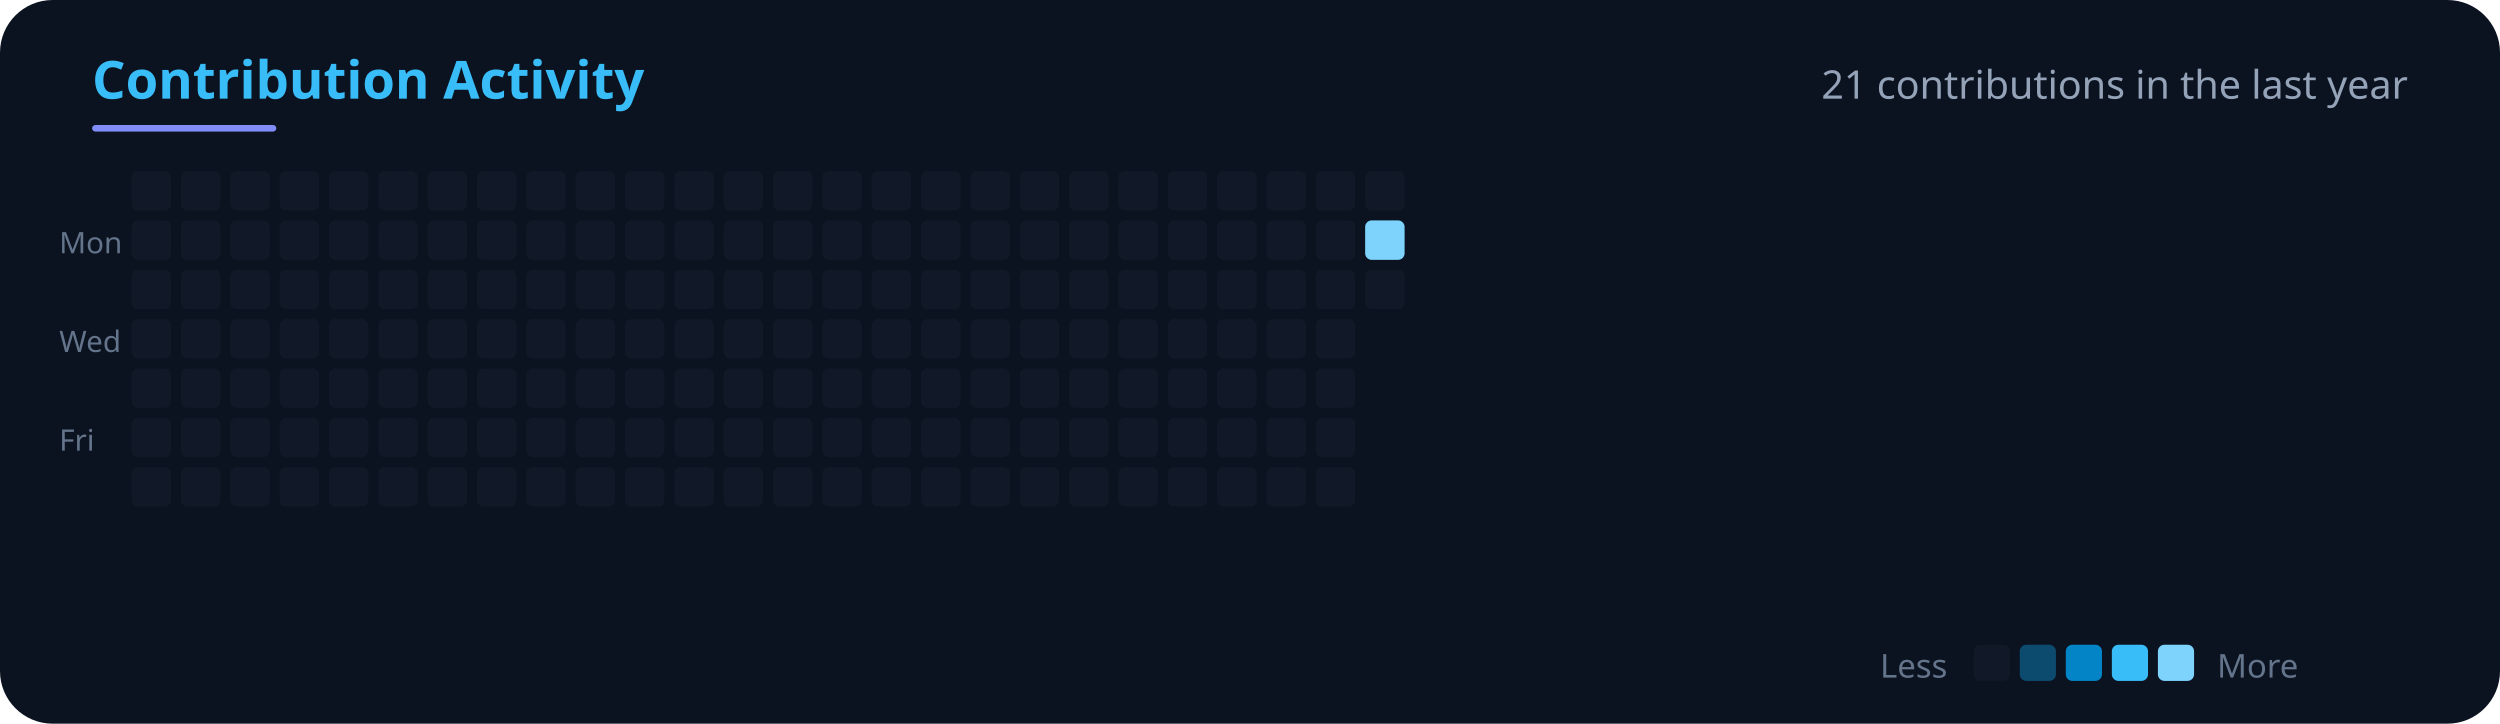
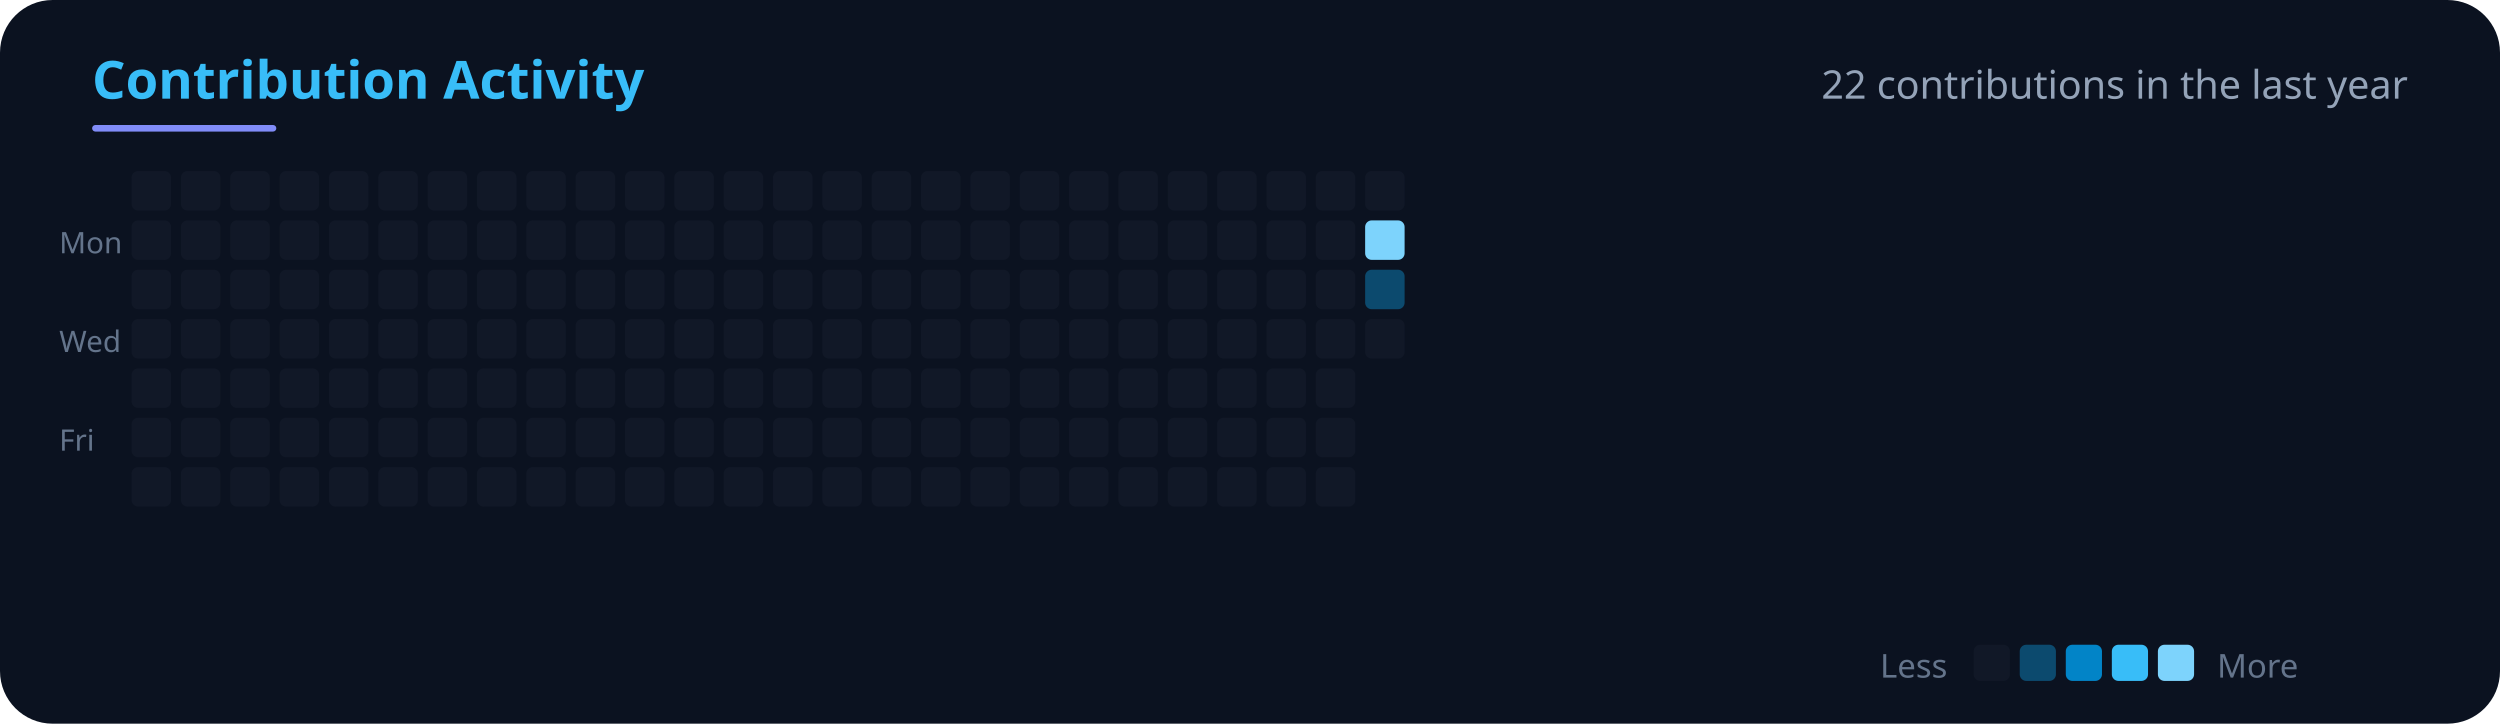
<svg xmlns="http://www.w3.org/2000/svg" width="760" height="220" viewBox="0 0 760 220" role="img">
  <rect width="100%" height="100%" rx="16" fill="#0B1220" />
  <text x="28" y="30" fill="#38BDF8" font-family="Segoe UI, Ubuntu, sans-serif" font-size="16" font-weight="700">Contribution Activity</text>
-   <text x="732" y="30" text-anchor="end" fill="#94A3B8" font-family="Segoe UI, Ubuntu, sans-serif" font-size="12">21 contributions in the last year</text>
+   <text x="732" y="30" text-anchor="end" fill="#94A3B8" font-family="Segoe UI, Ubuntu, sans-serif" font-size="12">22 contributions in the last year</text>
  <rect x="28" y="38" width="56" height="2" rx="1" fill="#818CF8" />
  <text x="18" y="77" fill="#64748B" font-family="Segoe UI, Ubuntu, sans-serif" font-size="9">Mon</text>
  <text x="18" y="107" fill="#64748B" font-family="Segoe UI, Ubuntu, sans-serif" font-size="9">Wed</text>
  <text x="18" y="137" fill="#64748B" font-family="Segoe UI, Ubuntu, sans-serif" font-size="9">Fri</text>
  <rect x="40" y="52" width="12" height="12" rx="2" fill="#111827" />
  <rect x="40" y="67" width="12" height="12" rx="2" fill="#111827" />
  <rect x="40" y="82" width="12" height="12" rx="2" fill="#111827" />
  <rect x="40" y="97" width="12" height="12" rx="2" fill="#111827" />
  <rect x="40" y="112" width="12" height="12" rx="2" fill="#111827" />
  <rect x="40" y="127" width="12" height="12" rx="2" fill="#111827" />
  <rect x="40" y="142" width="12" height="12" rx="2" fill="#111827" />
  <rect x="55" y="52" width="12" height="12" rx="2" fill="#111827" />
  <rect x="55" y="67" width="12" height="12" rx="2" fill="#111827" />
  <rect x="55" y="82" width="12" height="12" rx="2" fill="#111827" />
  <rect x="55" y="97" width="12" height="12" rx="2" fill="#111827" />
  <rect x="55" y="112" width="12" height="12" rx="2" fill="#111827" />
  <rect x="55" y="127" width="12" height="12" rx="2" fill="#111827" />
  <rect x="55" y="142" width="12" height="12" rx="2" fill="#111827" />
  <rect x="70" y="52" width="12" height="12" rx="2" fill="#111827" />
  <rect x="70" y="67" width="12" height="12" rx="2" fill="#111827" />
  <rect x="70" y="82" width="12" height="12" rx="2" fill="#111827" />
  <rect x="70" y="97" width="12" height="12" rx="2" fill="#111827" />
  <rect x="70" y="112" width="12" height="12" rx="2" fill="#111827" />
  <rect x="70" y="127" width="12" height="12" rx="2" fill="#111827" />
  <rect x="70" y="142" width="12" height="12" rx="2" fill="#111827" />
  <rect x="85" y="52" width="12" height="12" rx="2" fill="#111827" />
  <rect x="85" y="67" width="12" height="12" rx="2" fill="#111827" />
  <rect x="85" y="82" width="12" height="12" rx="2" fill="#111827" />
  <rect x="85" y="97" width="12" height="12" rx="2" fill="#111827" />
  <rect x="85" y="112" width="12" height="12" rx="2" fill="#111827" />
  <rect x="85" y="127" width="12" height="12" rx="2" fill="#111827" />
  <rect x="85" y="142" width="12" height="12" rx="2" fill="#111827" />
  <rect x="100" y="52" width="12" height="12" rx="2" fill="#111827" />
  <rect x="100" y="67" width="12" height="12" rx="2" fill="#111827" />
  <rect x="100" y="82" width="12" height="12" rx="2" fill="#111827" />
  <rect x="100" y="97" width="12" height="12" rx="2" fill="#111827" />
  <rect x="100" y="112" width="12" height="12" rx="2" fill="#111827" />
  <rect x="100" y="127" width="12" height="12" rx="2" fill="#111827" />
  <rect x="100" y="142" width="12" height="12" rx="2" fill="#111827" />
  <rect x="115" y="52" width="12" height="12" rx="2" fill="#111827" />
  <rect x="115" y="67" width="12" height="12" rx="2" fill="#111827" />
  <rect x="115" y="82" width="12" height="12" rx="2" fill="#111827" />
  <rect x="115" y="97" width="12" height="12" rx="2" fill="#111827" />
  <rect x="115" y="112" width="12" height="12" rx="2" fill="#111827" />
  <rect x="115" y="127" width="12" height="12" rx="2" fill="#111827" />
  <rect x="115" y="142" width="12" height="12" rx="2" fill="#111827" />
  <rect x="130" y="52" width="12" height="12" rx="2" fill="#111827" />
  <rect x="130" y="67" width="12" height="12" rx="2" fill="#111827" />
  <rect x="130" y="82" width="12" height="12" rx="2" fill="#111827" />
  <rect x="130" y="97" width="12" height="12" rx="2" fill="#111827" />
  <rect x="130" y="112" width="12" height="12" rx="2" fill="#111827" />
  <rect x="130" y="127" width="12" height="12" rx="2" fill="#111827" />
  <rect x="130" y="142" width="12" height="12" rx="2" fill="#111827" />
  <rect x="145" y="52" width="12" height="12" rx="2" fill="#111827" />
  <rect x="145" y="67" width="12" height="12" rx="2" fill="#111827" />
  <rect x="145" y="82" width="12" height="12" rx="2" fill="#111827" />
  <rect x="145" y="97" width="12" height="12" rx="2" fill="#111827" />
  <rect x="145" y="112" width="12" height="12" rx="2" fill="#111827" />
  <rect x="145" y="127" width="12" height="12" rx="2" fill="#111827" />
  <rect x="145" y="142" width="12" height="12" rx="2" fill="#111827" />
  <rect x="160" y="52" width="12" height="12" rx="2" fill="#111827" />
  <rect x="160" y="67" width="12" height="12" rx="2" fill="#111827" />
  <rect x="160" y="82" width="12" height="12" rx="2" fill="#111827" />
  <rect x="160" y="97" width="12" height="12" rx="2" fill="#111827" />
  <rect x="160" y="112" width="12" height="12" rx="2" fill="#111827" />
  <rect x="160" y="127" width="12" height="12" rx="2" fill="#111827" />
  <rect x="160" y="142" width="12" height="12" rx="2" fill="#111827" />
  <rect x="175" y="52" width="12" height="12" rx="2" fill="#111827" />
  <rect x="175" y="67" width="12" height="12" rx="2" fill="#111827" />
  <rect x="175" y="82" width="12" height="12" rx="2" fill="#111827" />
  <rect x="175" y="97" width="12" height="12" rx="2" fill="#111827" />
  <rect x="175" y="112" width="12" height="12" rx="2" fill="#111827" />
  <rect x="175" y="127" width="12" height="12" rx="2" fill="#111827" />
  <rect x="175" y="142" width="12" height="12" rx="2" fill="#111827" />
  <rect x="190" y="52" width="12" height="12" rx="2" fill="#111827" />
  <rect x="190" y="67" width="12" height="12" rx="2" fill="#111827" />
  <rect x="190" y="82" width="12" height="12" rx="2" fill="#111827" />
  <rect x="190" y="97" width="12" height="12" rx="2" fill="#111827" />
  <rect x="190" y="112" width="12" height="12" rx="2" fill="#111827" />
  <rect x="190" y="127" width="12" height="12" rx="2" fill="#111827" />
  <rect x="190" y="142" width="12" height="12" rx="2" fill="#111827" />
  <rect x="205" y="52" width="12" height="12" rx="2" fill="#111827" />
  <rect x="205" y="67" width="12" height="12" rx="2" fill="#111827" />
  <rect x="205" y="82" width="12" height="12" rx="2" fill="#111827" />
  <rect x="205" y="97" width="12" height="12" rx="2" fill="#111827" />
  <rect x="205" y="112" width="12" height="12" rx="2" fill="#111827" />
  <rect x="205" y="127" width="12" height="12" rx="2" fill="#111827" />
  <rect x="205" y="142" width="12" height="12" rx="2" fill="#111827" />
  <rect x="220" y="52" width="12" height="12" rx="2" fill="#111827" />
  <rect x="220" y="67" width="12" height="12" rx="2" fill="#111827" />
  <rect x="220" y="82" width="12" height="12" rx="2" fill="#111827" />
  <rect x="220" y="97" width="12" height="12" rx="2" fill="#111827" />
  <rect x="220" y="112" width="12" height="12" rx="2" fill="#111827" />
  <rect x="220" y="127" width="12" height="12" rx="2" fill="#111827" />
  <rect x="220" y="142" width="12" height="12" rx="2" fill="#111827" />
  <rect x="235" y="52" width="12" height="12" rx="2" fill="#111827" />
  <rect x="235" y="67" width="12" height="12" rx="2" fill="#111827" />
  <rect x="235" y="82" width="12" height="12" rx="2" fill="#111827" />
  <rect x="235" y="97" width="12" height="12" rx="2" fill="#111827" />
  <rect x="235" y="112" width="12" height="12" rx="2" fill="#111827" />
  <rect x="235" y="127" width="12" height="12" rx="2" fill="#111827" />
  <rect x="235" y="142" width="12" height="12" rx="2" fill="#111827" />
  <rect x="250" y="52" width="12" height="12" rx="2" fill="#111827" />
  <rect x="250" y="67" width="12" height="12" rx="2" fill="#111827" />
  <rect x="250" y="82" width="12" height="12" rx="2" fill="#111827" />
  <rect x="250" y="97" width="12" height="12" rx="2" fill="#111827" />
  <rect x="250" y="112" width="12" height="12" rx="2" fill="#111827" />
  <rect x="250" y="127" width="12" height="12" rx="2" fill="#111827" />
  <rect x="250" y="142" width="12" height="12" rx="2" fill="#111827" />
  <rect x="265" y="52" width="12" height="12" rx="2" fill="#111827" />
  <rect x="265" y="67" width="12" height="12" rx="2" fill="#111827" />
  <rect x="265" y="82" width="12" height="12" rx="2" fill="#111827" />
  <rect x="265" y="97" width="12" height="12" rx="2" fill="#111827" />
  <rect x="265" y="112" width="12" height="12" rx="2" fill="#111827" />
  <rect x="265" y="127" width="12" height="12" rx="2" fill="#111827" />
  <rect x="265" y="142" width="12" height="12" rx="2" fill="#111827" />
  <rect x="280" y="52" width="12" height="12" rx="2" fill="#111827" />
  <rect x="280" y="67" width="12" height="12" rx="2" fill="#111827" />
  <rect x="280" y="82" width="12" height="12" rx="2" fill="#111827" />
  <rect x="280" y="97" width="12" height="12" rx="2" fill="#111827" />
  <rect x="280" y="112" width="12" height="12" rx="2" fill="#111827" />
  <rect x="280" y="127" width="12" height="12" rx="2" fill="#111827" />
  <rect x="280" y="142" width="12" height="12" rx="2" fill="#111827" />
  <rect x="295" y="52" width="12" height="12" rx="2" fill="#111827" />
  <rect x="295" y="67" width="12" height="12" rx="2" fill="#111827" />
  <rect x="295" y="82" width="12" height="12" rx="2" fill="#111827" />
  <rect x="295" y="97" width="12" height="12" rx="2" fill="#111827" />
  <rect x="295" y="112" width="12" height="12" rx="2" fill="#111827" />
  <rect x="295" y="127" width="12" height="12" rx="2" fill="#111827" />
  <rect x="295" y="142" width="12" height="12" rx="2" fill="#111827" />
  <rect x="310" y="52" width="12" height="12" rx="2" fill="#111827" />
  <rect x="310" y="67" width="12" height="12" rx="2" fill="#111827" />
  <rect x="310" y="82" width="12" height="12" rx="2" fill="#111827" />
  <rect x="310" y="97" width="12" height="12" rx="2" fill="#111827" />
  <rect x="310" y="112" width="12" height="12" rx="2" fill="#111827" />
  <rect x="310" y="127" width="12" height="12" rx="2" fill="#111827" />
  <rect x="310" y="142" width="12" height="12" rx="2" fill="#111827" />
  <rect x="325" y="52" width="12" height="12" rx="2" fill="#111827" />
  <rect x="325" y="67" width="12" height="12" rx="2" fill="#111827" />
  <rect x="325" y="82" width="12" height="12" rx="2" fill="#111827" />
  <rect x="325" y="97" width="12" height="12" rx="2" fill="#111827" />
  <rect x="325" y="112" width="12" height="12" rx="2" fill="#111827" />
  <rect x="325" y="127" width="12" height="12" rx="2" fill="#111827" />
  <rect x="325" y="142" width="12" height="12" rx="2" fill="#111827" />
  <rect x="340" y="52" width="12" height="12" rx="2" fill="#111827" />
  <rect x="340" y="67" width="12" height="12" rx="2" fill="#111827" />
  <rect x="340" y="82" width="12" height="12" rx="2" fill="#111827" />
  <rect x="340" y="97" width="12" height="12" rx="2" fill="#111827" />
  <rect x="340" y="112" width="12" height="12" rx="2" fill="#111827" />
  <rect x="340" y="127" width="12" height="12" rx="2" fill="#111827" />
  <rect x="340" y="142" width="12" height="12" rx="2" fill="#111827" />
  <rect x="355" y="52" width="12" height="12" rx="2" fill="#111827" />
  <rect x="355" y="67" width="12" height="12" rx="2" fill="#111827" />
  <rect x="355" y="82" width="12" height="12" rx="2" fill="#111827" />
  <rect x="355" y="97" width="12" height="12" rx="2" fill="#111827" />
  <rect x="355" y="112" width="12" height="12" rx="2" fill="#111827" />
  <rect x="355" y="127" width="12" height="12" rx="2" fill="#111827" />
  <rect x="355" y="142" width="12" height="12" rx="2" fill="#111827" />
  <rect x="370" y="52" width="12" height="12" rx="2" fill="#111827" />
  <rect x="370" y="67" width="12" height="12" rx="2" fill="#111827" />
  <rect x="370" y="82" width="12" height="12" rx="2" fill="#111827" />
  <rect x="370" y="97" width="12" height="12" rx="2" fill="#111827" />
  <rect x="370" y="112" width="12" height="12" rx="2" fill="#111827" />
  <rect x="370" y="127" width="12" height="12" rx="2" fill="#111827" />
  <rect x="370" y="142" width="12" height="12" rx="2" fill="#111827" />
  <rect x="385" y="52" width="12" height="12" rx="2" fill="#111827" />
  <rect x="385" y="67" width="12" height="12" rx="2" fill="#111827" />
  <rect x="385" y="82" width="12" height="12" rx="2" fill="#111827" />
  <rect x="385" y="97" width="12" height="12" rx="2" fill="#111827" />
  <rect x="385" y="112" width="12" height="12" rx="2" fill="#111827" />
  <rect x="385" y="127" width="12" height="12" rx="2" fill="#111827" />
  <rect x="385" y="142" width="12" height="12" rx="2" fill="#111827" />
  <rect x="400" y="52" width="12" height="12" rx="2" fill="#111827" />
  <rect x="400" y="67" width="12" height="12" rx="2" fill="#111827" />
  <rect x="400" y="82" width="12" height="12" rx="2" fill="#111827" />
  <rect x="400" y="97" width="12" height="12" rx="2" fill="#111827" />
  <rect x="400" y="112" width="12" height="12" rx="2" fill="#111827" />
  <rect x="400" y="127" width="12" height="12" rx="2" fill="#111827" />
  <rect x="400" y="142" width="12" height="12" rx="2" fill="#111827" />
  <rect x="415" y="52" width="12" height="12" rx="2" fill="#111827" />
  <rect x="415" y="67" width="12" height="12" rx="2" fill="#7DD3FC" />
-   <rect x="415" y="82" width="12" height="12" rx="2" fill="#111827" />
+   <rect x="415" y="82" width="12" height="12" rx="2" fill="#0C4A6E" />
+   <rect x="415" y="97" width="12" height="12" rx="2" fill="#111827" />
  <text x="592" y="206" text-anchor="end" fill="#64748B" font-size="10" font-family="Segoe UI, Ubuntu, sans-serif">Less</text>
  <rect x="600" y="196" width="11" height="11" rx="2" fill="#111827" />
  <rect x="614" y="196" width="11" height="11" rx="2" fill="#0C4A6E" />
  <rect x="628" y="196" width="11" height="11" rx="2" fill="#0284C7" />
  <rect x="642" y="196" width="11" height="11" rx="2" fill="#38BDF8" />
  <rect x="656" y="196" width="11" height="11" rx="2" fill="#7DD3FC" />
  <text x="674" y="206" fill="#64748B" font-size="10" font-family="Segoe UI, Ubuntu, sans-serif">More</text>
</svg>
